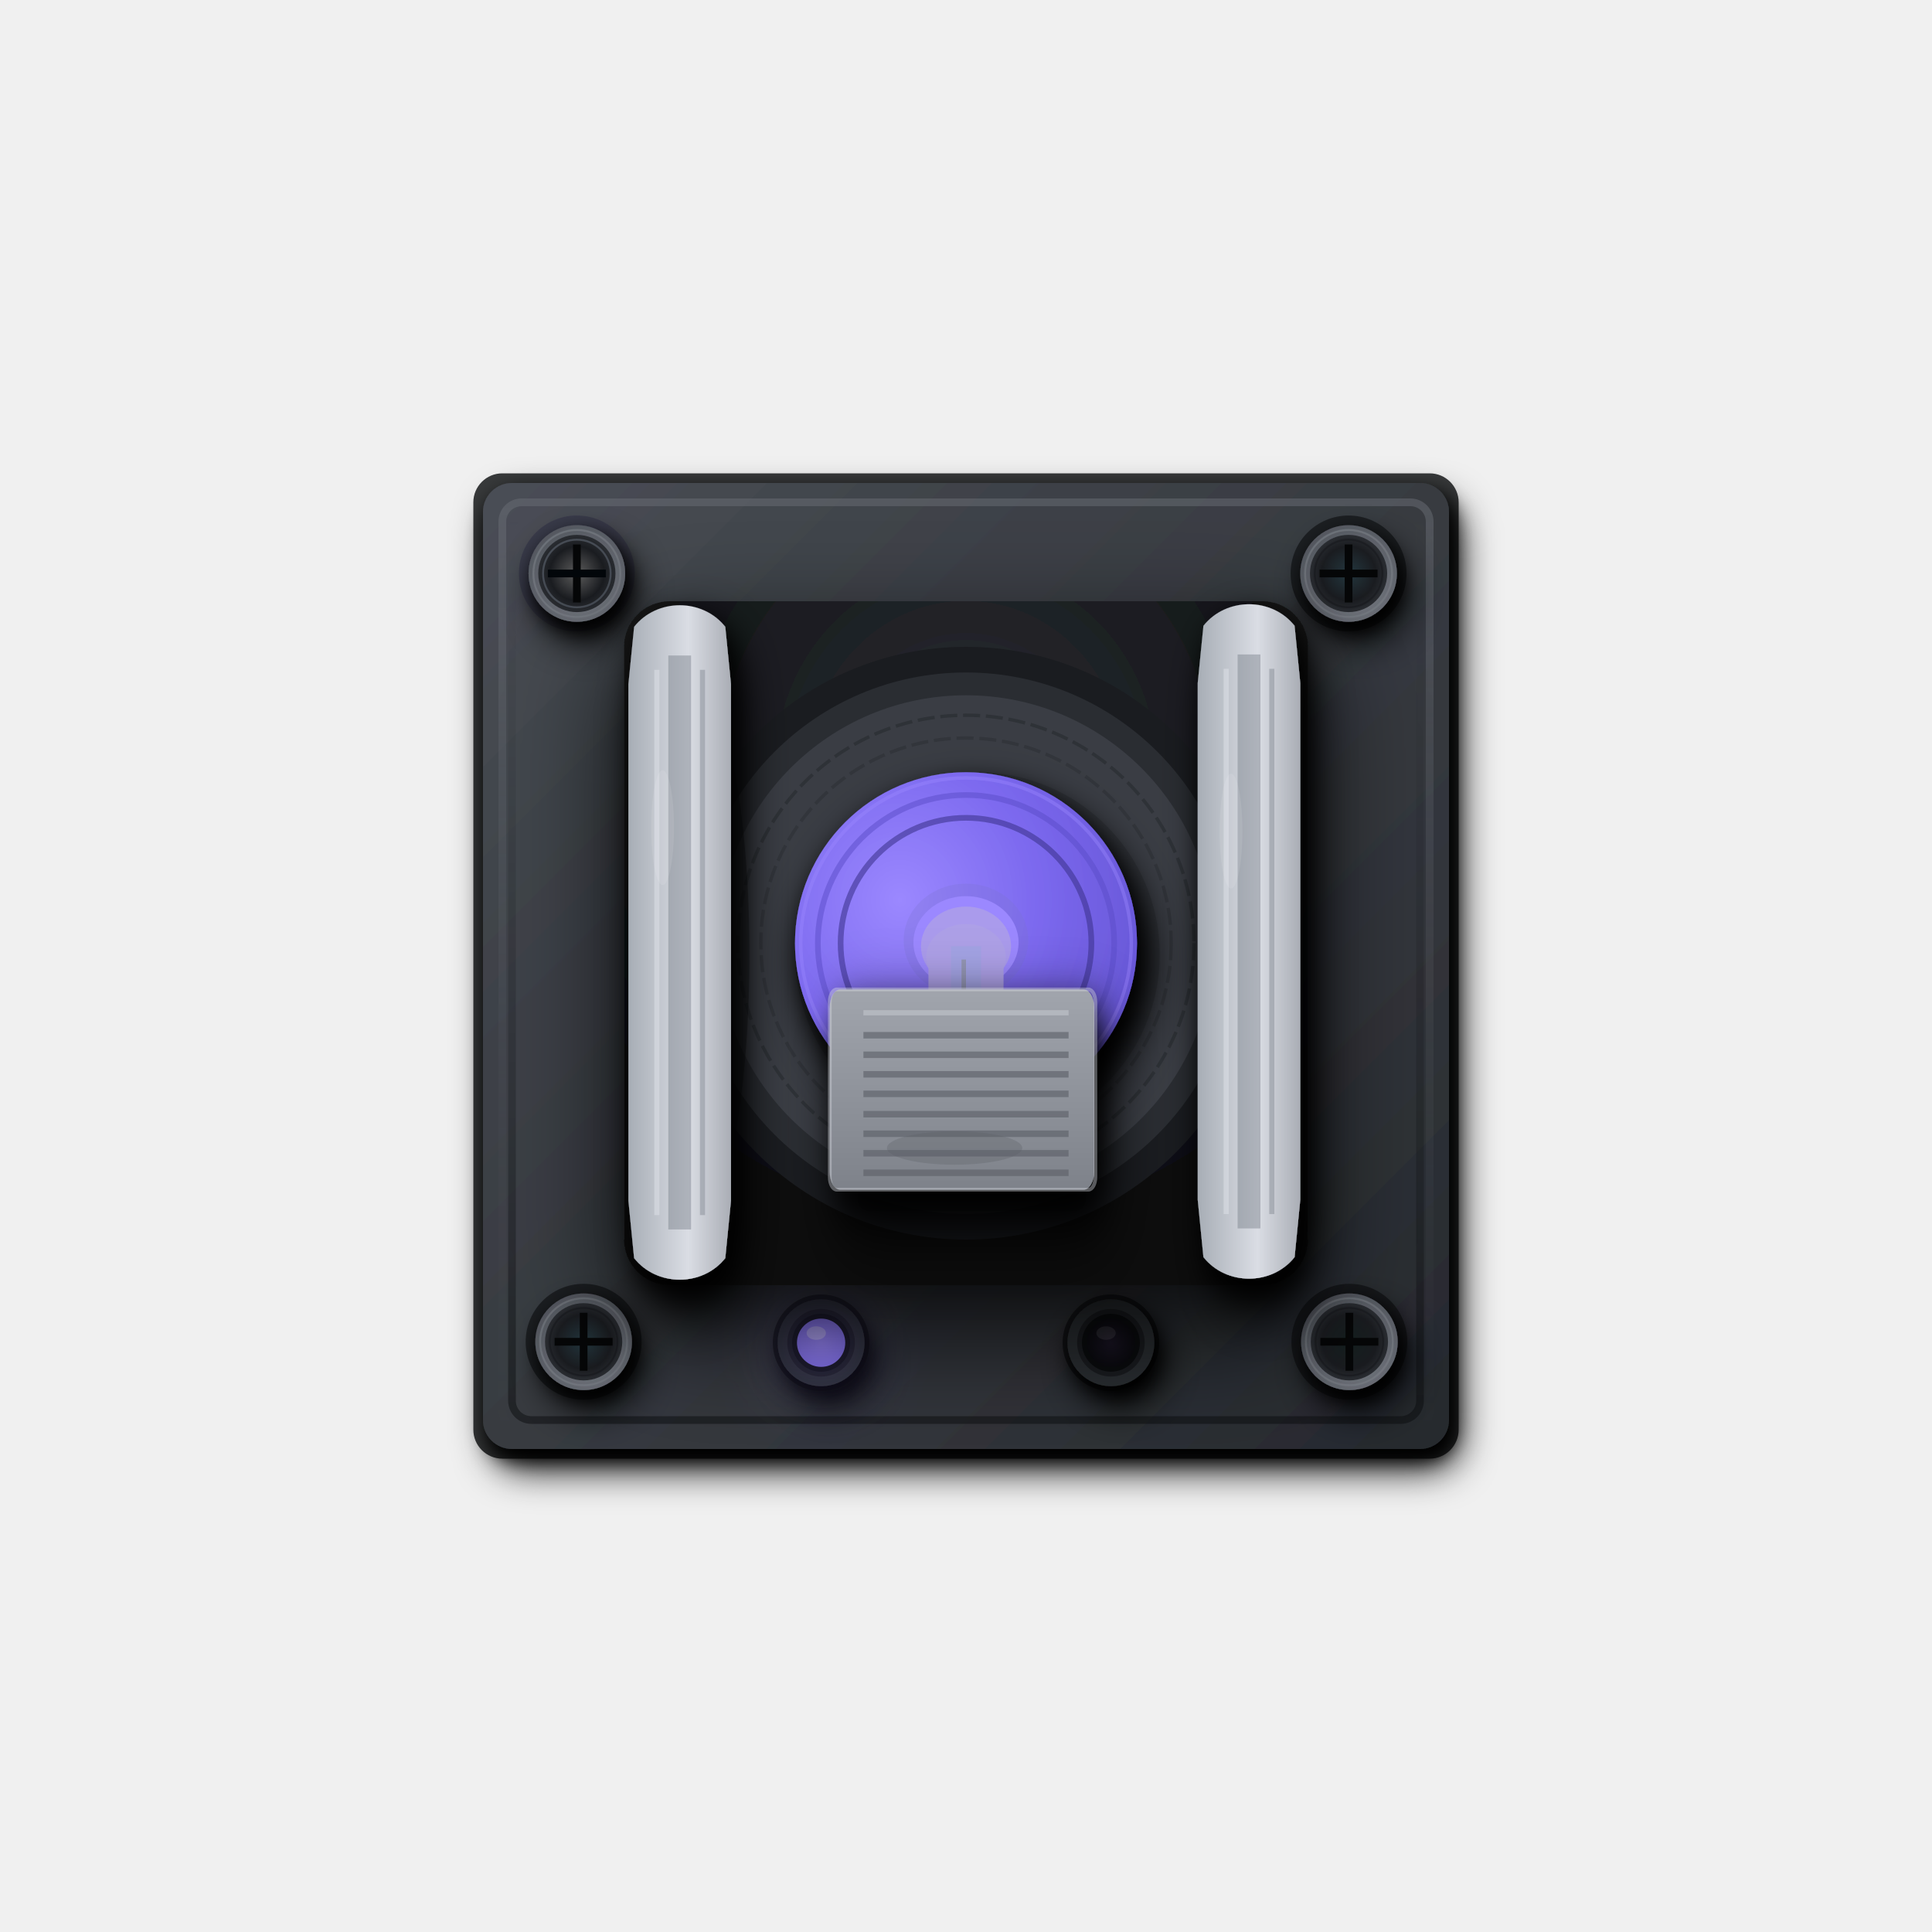
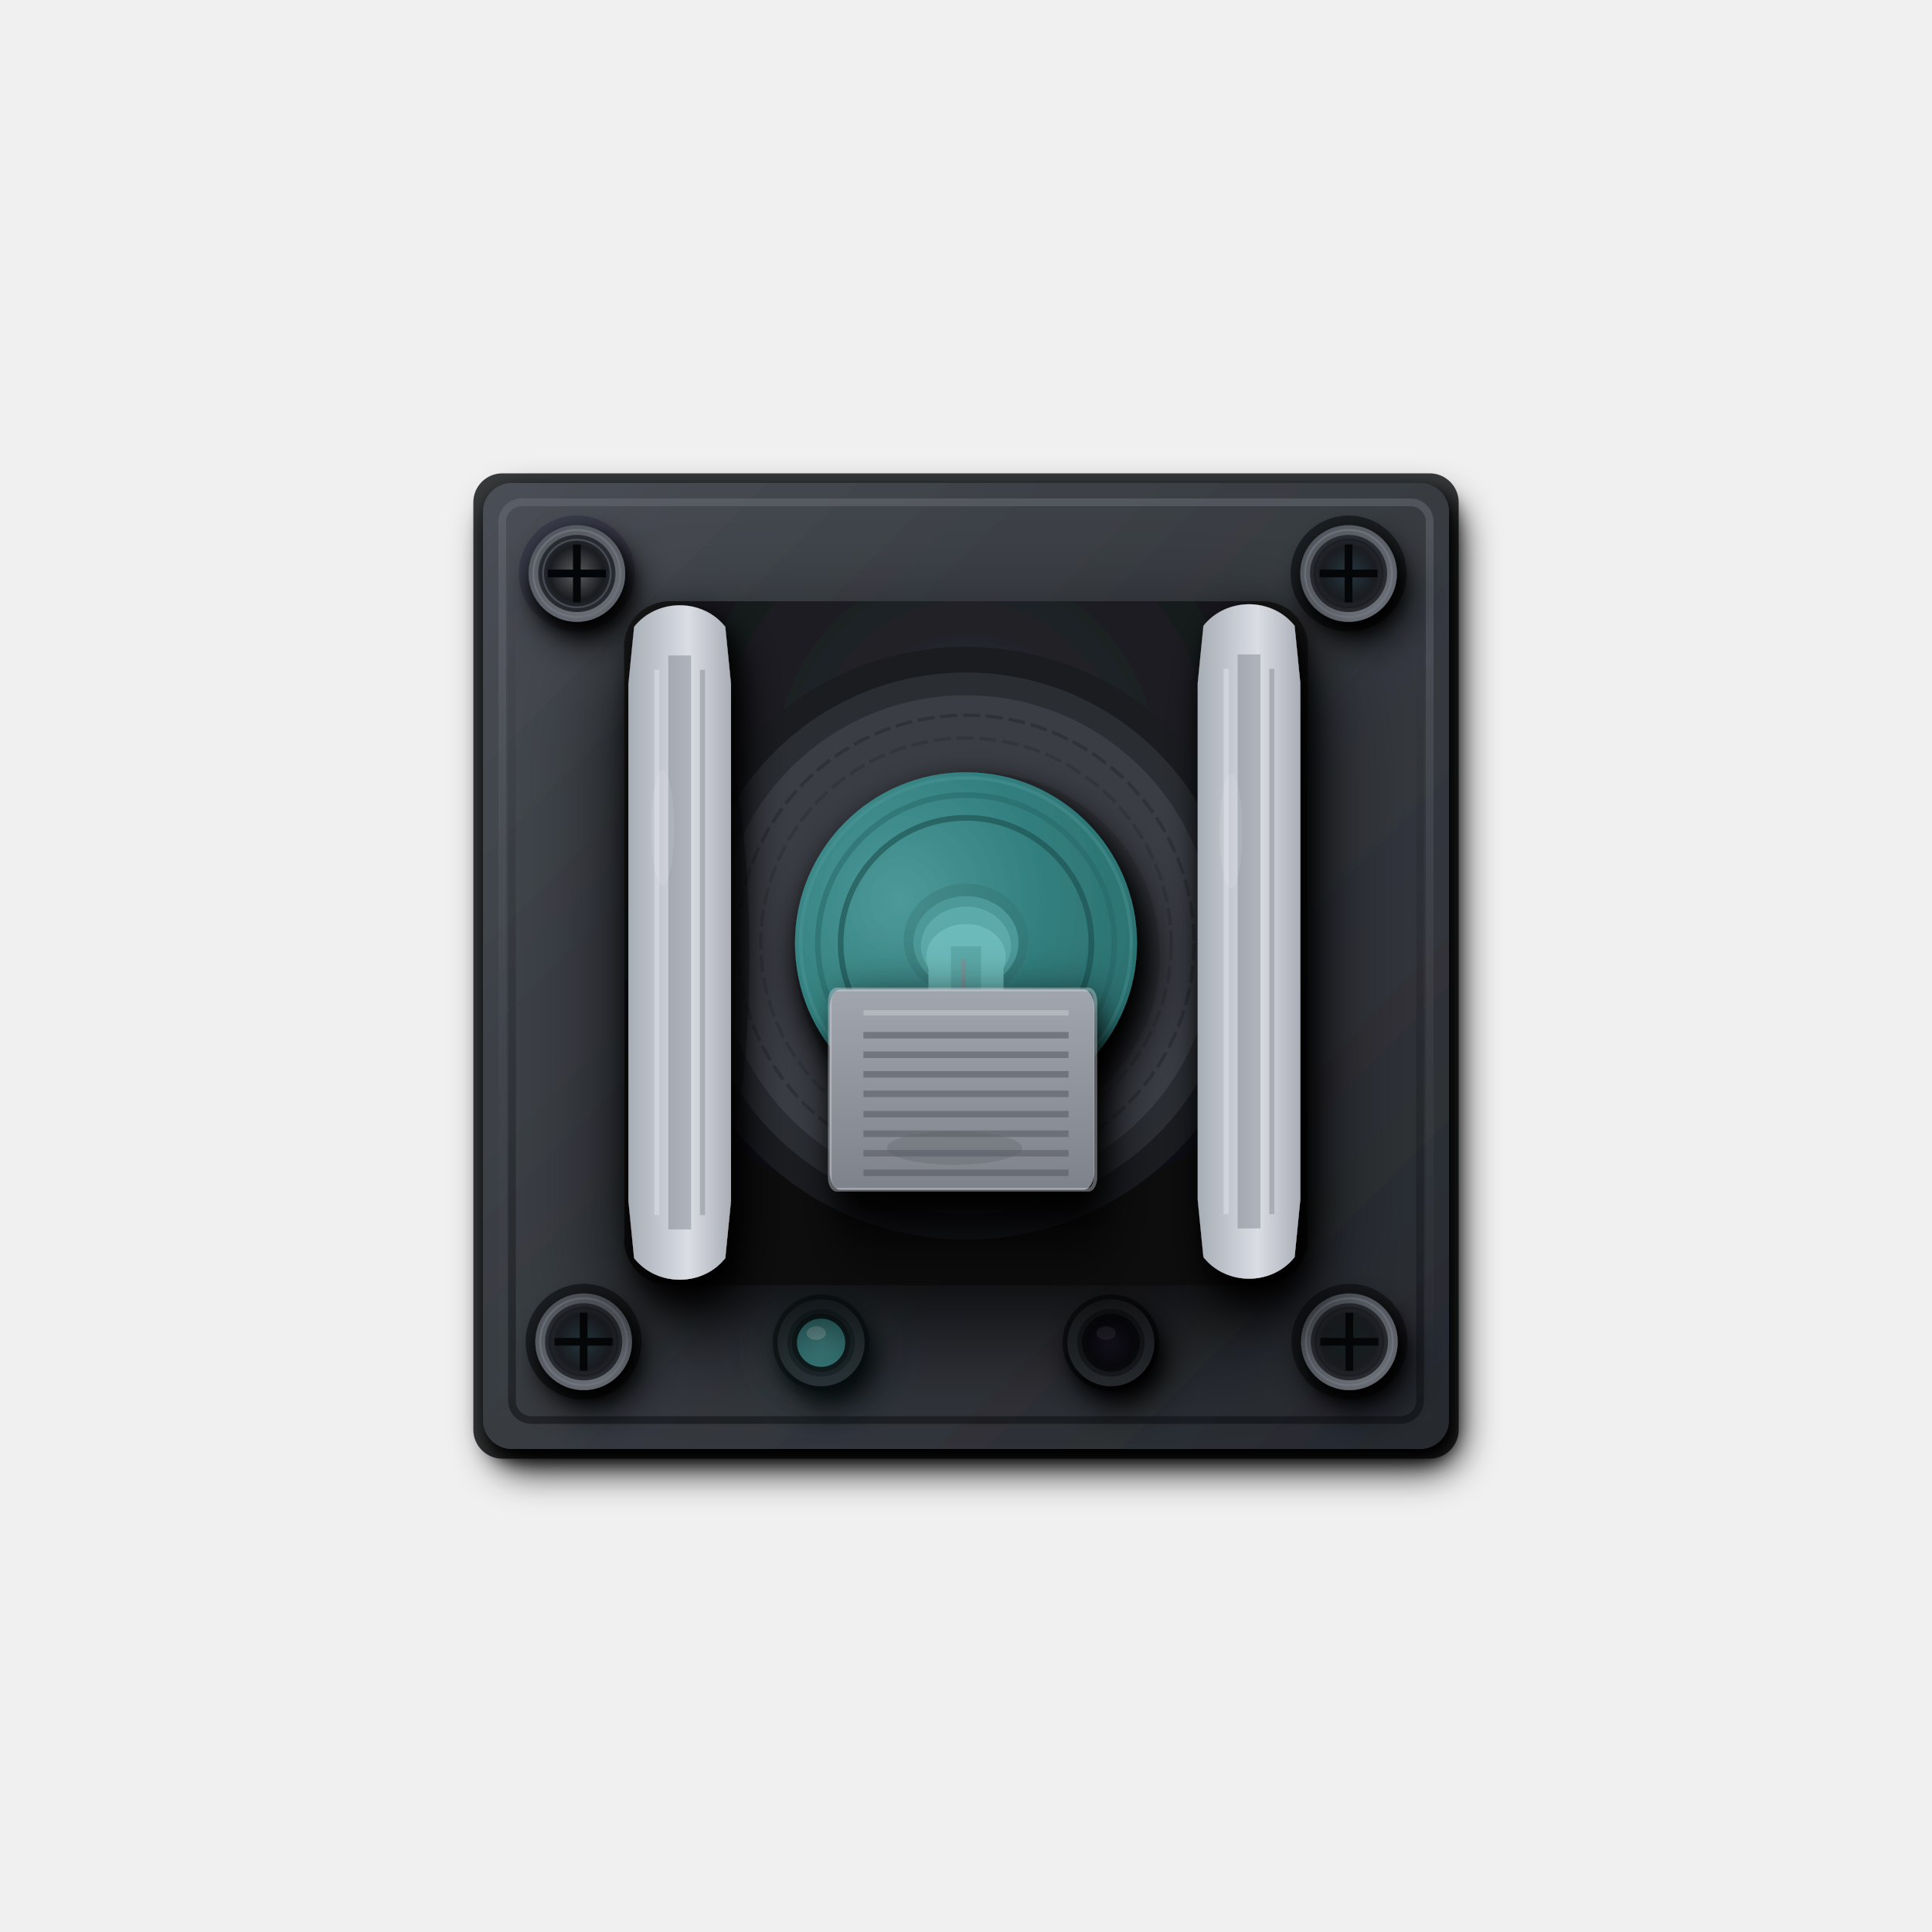
<svg xmlns="http://www.w3.org/2000/svg" xmlns:xlink="http://www.w3.org/1999/xlink" width="200" height="200" viewBox="0 0 200 200" version="1.1" id="svg106">
  <defs id="defs48">
    <radialGradient id="radialGradient112">
      <stop offset="0" style="stop-color:#243840;stop-opacity:1;" id="stop110" />
      <stop offset="70%" style="stop-color:#1a1c20;stop-opacity:1" id="stop111" />
      <stop offset="100%" style="stop-color:#2a2d32;stop-opacity:1" id="stop112" />
    </radialGradient>
    <linearGradient id="plateGradient" x1="0%" y1="0%" x2="100%" y2="100%">
      <stop offset="0%" style="stop-color:#4a4e56;stop-opacity:1" id="stop1" />
      <stop offset="30%" style="stop-color:#3d4147;stop-opacity:1" id="stop2" />
      <stop offset="70%" style="stop-color:#32353b;stop-opacity:1" id="stop3" />
      <stop offset="100%" style="stop-color:#25282d;stop-opacity:1" id="stop4" />
    </linearGradient>
    <linearGradient id="bevelHighlight" x1="0%" y1="0%" x2="0%" y2="100%">
      <stop offset="0%" style="stop-color:#6a6e76;stop-opacity:1" id="stop5" />
      <stop offset="50%" style="stop-color:#5a5e66;stop-opacity:0.5" id="stop6" />
      <stop offset="100%" style="stop-color:#4a4e56;stop-opacity:0" id="stop7" />
    </linearGradient>
    <linearGradient id="bevelShadow" x1="0%" y1="100%" x2="0%" y2="0%">
      <stop offset="0%" style="stop-color:#0a0c0e;stop-opacity:1" id="stop8" />
      <stop offset="50%" style="stop-color:#1a1c20;stop-opacity:0.5" id="stop9" />
      <stop offset="100%" style="stop-color:#2a2d32;stop-opacity:0" id="stop10" />
    </linearGradient>
    <radialGradient id="screwGradient">
      <stop offset="0%" style="stop-color:#7a7e86;stop-opacity:1" id="stop11" />
      <stop offset="40%" style="stop-color:#5a5e66;stop-opacity:1" id="stop12" />
      <stop offset="80%" style="stop-color:#3a3d44;stop-opacity:1" id="stop13" />
      <stop offset="100%" style="stop-color:#2a2d32;stop-opacity:1" id="stop14" />
    </radialGradient>
    <radialGradient id="screwRecess">
      <stop offset="0" style="stop-color:#5f5f5f;stop-opacity:1;" id="stop15" />
      <stop offset="70%" style="stop-color:#1a1c20;stop-opacity:1" id="stop16" />
      <stop offset="100%" style="stop-color:#2a2d32;stop-opacity:1" id="stop17" />
    </radialGradient>
    <radialGradient id="purpleButton" cx="-5.972" cy="-3.69" gradientTransform="matrix(0.9711755,0,0,1.02968,100,108)" fx="-5.972" fy="-3.69" r="42.732" gradientUnits="userSpaceOnUse">
-       <stop offset="0%" style="stop-color:#9b88ff;stop-opacity:1" id="stop18" />
-       <stop offset="30%" style="stop-color:#7b68ee;stop-opacity:1" id="stop19" />
-       <stop offset="70%" style="stop-color:#5a4bc7;stop-opacity:1" id="stop20" />
-       <stop offset="100%" style="stop-color:#3d3490;stop-opacity:1" id="stop21" />
+       <stop offset="0%" style="stop-color:#4d9999;stop-opacity:1" id="stop18" />
+       <stop offset="30%" style="stop-color:#337f7f;stop-opacity:1" id="stop19" />
+       <stop offset="70%" style="stop-color:#266666;stop-opacity:1" id="stop20" />
+       <stop offset="100%" style="stop-color:#1a4d4d;stop-opacity:1" id="stop21" />
    </radialGradient>
    <linearGradient id="flatMetalGradient" x1="-17.959" y1="9.845" x2="-17.959" y2="48.065" gradientTransform="matrix(1.447743,0,0,0.6907304,100,108)" gradientUnits="userSpaceOnUse">
      <stop offset="0%" style="stop-color:#cacdd4;stop-opacity:1" id="stop22" />
      <stop offset="20%" style="stop-color:#a8acb4;stop-opacity:1" id="stop23" />
      <stop offset="50%" style="stop-color:#8a8e96;stop-opacity:1" id="stop24" />
      <stop offset="80%" style="stop-color:#6a6e76;stop-opacity:1" id="stop25" />
      <stop offset="100%" style="stop-color:#5a5e66;stop-opacity:1" id="stop26" />
    </linearGradient>
    <linearGradient id="guardGradient" x1="0%" y1="0%" x2="100%" y2="0%">
      <stop offset="0%" style="stop-color:#5a5e66;stop-opacity:1" id="stop27" />
      <stop offset="15%" style="stop-color:#7a7e86;stop-opacity:1" id="stop28" />
      <stop offset="30%" style="stop-color:#aab0b8;stop-opacity:1" id="stop29" />
      <stop offset="50%" style="stop-color:#dadde4;stop-opacity:1" id="stop30" />
      <stop offset="70%" style="stop-color:#9a9ea6;stop-opacity:1" id="stop31" />
      <stop offset="85%" style="stop-color:#6a6e76;stop-opacity:1" id="stop32" />
      <stop offset="100%" style="stop-color:#4a4e56;stop-opacity:1" id="stop33" />
    </linearGradient>
    <radialGradient id="ledOff" cx="0" cy="0" fx="0" fy="0" r="2.5" gradientUnits="userSpaceOnUse">
      <stop offset="0%" style="stop-color:#1a1525;stop-opacity:1" id="stop34" />
      <stop offset="100%" style="stop-color:#0a0a0f;stop-opacity:1" id="stop35" />
    </radialGradient>
    <radialGradient id="ledPurpleOn" cx="5.9604645e-07" cy="5.9604645e-07" fx="5.9604645e-07" fy="5.9604645e-07" r="12.1" gradientUnits="userSpaceOnUse">
-       <stop offset="0%" style="stop-color:#9b88ff;stop-opacity:1" id="stop36" />
-       <stop offset="40%" style="stop-color:#7b68ee;stop-opacity:1" id="stop37" />
-       <stop offset="100%" style="stop-color:#5a4bc7;stop-opacity:1" id="stop38" />
+       <stop offset="0%" style="stop-color:#4d9999;stop-opacity:1" id="stop36" />
+       <stop offset="40%" style="stop-color:#337f7f;stop-opacity:1" id="stop37" />
+       <stop offset="100%" style="stop-color:#266666;stop-opacity:1" id="stop38" />
    </radialGradient>
    <radialGradient id="recessGradient" cx="-9.151095e-07" cy="-15.241" gradientTransform="matrix(0.9770084,0,0,1.023533,100,108)" fx="-9.151095e-07" fy="-15.241" r="42.988" gradientUnits="userSpaceOnUse">
      <stop offset="0%" style="stop-color:#2a2d32;stop-opacity:1" id="stop39" />
      <stop offset="50%" style="stop-color:#1a1c20;stop-opacity:1" id="stop40" />
      <stop offset="100%" style="stop-color:#0a0c0e;stop-opacity:1" id="stop41" />
    </radialGradient>
    <filter id="multiShadow" x="-0.8" y="-0.8" width="2.767" height="2.933">
      <feGaussianBlur in="SourceAlpha" stdDeviation="1" id="feGaussianBlur41" />
      <feOffset dx="0.5" dy="1" result="shadow1" id="feOffset41" />
      <feGaussianBlur in="SourceAlpha" stdDeviation="2" id="feGaussianBlur42" />
      <feOffset dx="1" dy="2" result="shadow2" id="feOffset42" />
      <feComponentTransfer in="shadow2" id="feComponentTransfer42">
        <feFuncA type="linear" slope="0.3" id="feFuncA42" />
      </feComponentTransfer>
      <feMerge id="feMerge44">
        <feMergeNode in="shadow2" id="feMergeNode42" />
        <feMergeNode in="shadow1" id="feMergeNode43" />
        <feMergeNode in="SourceGraphic" id="feMergeNode44" />
      </feMerge>
    </filter>
    <filter id="deepRecess" x="-0.2" y="-0.2" width="1.4" height="1.467">
      <feGaussianBlur in="SourceAlpha" stdDeviation="5" id="feGaussianBlur44" />
      <feOffset dx="0" dy="4" id="feOffset44" />
      <feComposite operator="out" in2="SourceAlpha" id="feComposite44" />
      <feColorMatrix values="0 0 0 0 0 0 0 0 0 0 0 0 0 0 0 0 0 0 0.8 0" id="feColorMatrix44" />
      <feBlend mode="normal" in2="SourceGraphic" id="feBlend44" />
    </filter>
    <filter id="textEmboss" x="-0.017" y="-0.18" width="1.033" height="1.435">
      <feGaussianBlur in="SourceAlpha" stdDeviation="0.5" id="feGaussianBlur45" />
      <feOffset dx="0" dy="0.5" result="offsetblur" id="feOffset45" />
      <feFlood flood-color="#000000" flood-opacity="0.6" id="feFlood45" />
      <feComposite in2="offsetblur" operator="in" id="feComposite45" />
      <feMerge id="feMerge46">
        <feMergeNode id="feMergeNode45" />
        <feMergeNode in="SourceGraphic" id="feMergeNode46" />
      </feMerge>
    </filter>
    <filter id="ledGlow" x="-1.92" y="-1.92" width="4.84" height="4.84">
      <feGaussianBlur stdDeviation="4" result="coloredBlur" id="feGaussianBlur46" />
      <feMerge id="feMerge48">
        <feMergeNode in="coloredBlur" id="feMergeNode47" />
        <feMergeNode in="SourceGraphic" id="feMergeNode48" />
      </feMerge>
    </filter>
    <linearGradient xlink:href="#guardGradient" id="linearGradient106" x1="-27.531" y1="-25.966" x2="31.06" y2="-25.966" gradientTransform="matrix(0.4249815,0,0,2.353044,75,108)" gradientUnits="userSpaceOnUse" />
    <radialGradient id="screwGradient-8" gradientTransform="scale(0.9722425,1.02855)" cx="0.771" cy="1.458" fx="0.771" fy="1.458" r="13.32" gradientUnits="userSpaceOnUse">
      <stop offset="0%" style="stop-color:#7a7e86;stop-opacity:1" id="stop11-5" />
      <stop offset="40%" style="stop-color:#5a5e66;stop-opacity:1" id="stop12-8" />
      <stop offset="80%" style="stop-color:#3a3d44;stop-opacity:1" id="stop13-9" />
      <stop offset="100%" style="stop-color:#2a2d32;stop-opacity:1" id="stop14-6" />
    </radialGradient>
    <filter id="multiShadow-0" x="-0.72" y="-0.72" width="2.59" height="2.74">
      <feGaussianBlur in="SourceAlpha" stdDeviation="1" id="feGaussianBlur41-4" />
      <feOffset dx="0.5" dy="1" result="shadow1" id="feOffset41-2" />
      <feGaussianBlur in="SourceAlpha" stdDeviation="2" id="feGaussianBlur42-3" />
      <feOffset dx="1" dy="2" result="shadow2" id="feOffset42-3" />
      <feComponentTransfer in="shadow2" id="feComponentTransfer42-7">
        <feFuncA type="linear" slope="0.3" id="feFuncA42-0" />
      </feComponentTransfer>
      <feMerge id="feMerge44-0">
        <feMergeNode in="shadow2" id="feMergeNode42-1" />
        <feMergeNode in="shadow1" id="feMergeNode43-0" />
        <feMergeNode in="SourceGraphic" id="feMergeNode44-3" />
      </feMerge>
    </filter>
    <radialGradient id="screwRecess-0" cx="0" cy="0" fx="0" fy="0" r="4" gradientUnits="userSpaceOnUse">
      <stop offset="0" style="stop-color:#243840;stop-opacity:1;" id="stop15-0" />
      <stop offset="70%" style="stop-color:#1a1c20;stop-opacity:1" id="stop16-3" />
      <stop offset="100%" style="stop-color:#2a2d32;stop-opacity:1" id="stop17-8" />
    </radialGradient>
    <radialGradient id="screwGradient-8-9" gradientTransform="scale(0.9722425,1.02855)" cx="0.771" cy="1.458" fx="0.771" fy="1.458" r="13.32" gradientUnits="userSpaceOnUse">
      <stop offset="0%" style="stop-color:#7a7e86;stop-opacity:1" id="stop11-5-3" />
      <stop offset="40%" style="stop-color:#5a5e66;stop-opacity:1" id="stop12-8-0" />
      <stop offset="80%" style="stop-color:#3a3d44;stop-opacity:1" id="stop13-9-0" />
      <stop offset="100%" style="stop-color:#2a2d32;stop-opacity:1" id="stop14-6-3" />
    </radialGradient>
    <filter id="multiShadow-0-0" x="-0.72" y="-0.72" width="2.59" height="2.74">
      <feGaussianBlur in="SourceAlpha" stdDeviation="1" id="feGaussianBlur41-4-1" />
      <feOffset dx="0.5" dy="1" result="shadow1" id="feOffset41-2-9" />
      <feGaussianBlur in="SourceAlpha" stdDeviation="2" id="feGaussianBlur42-3-8" />
      <feOffset dx="1" dy="2" result="shadow2" id="feOffset42-3-6" />
      <feComponentTransfer in="shadow2" id="feComponentTransfer42-7-9">
        <feFuncA type="linear" slope="0.3" id="feFuncA42-0-0" />
      </feComponentTransfer>
      <feMerge id="feMerge44-0-1">
        <feMergeNode in="shadow2" id="feMergeNode42-1-6" />
        <feMergeNode in="shadow1" id="feMergeNode43-0-4" />
        <feMergeNode in="SourceGraphic" id="feMergeNode44-3-4" />
      </feMerge>
    </filter>
    <radialGradient id="screwRecess-0-8" cx="0" cy="0" fx="0" fy="0" r="4" gradientUnits="userSpaceOnUse">
      <stop offset="0" style="stop-color:#152020;stop-opacity:1;" id="stop15-0-6" />
      <stop offset="70%" style="stop-color:#1a1c20;stop-opacity:1" id="stop16-3-1" />
      <stop offset="100%" style="stop-color:#2a2d32;stop-opacity:1" id="stop17-8-4" />
    </radialGradient>
    <radialGradient xlink:href="#screwGradient" id="radialGradient107" gradientTransform="scale(0.9711755,1.02968)" cx="0.858" cy="1.619" fx="0.858" fy="1.619" r="14.244" gradientUnits="userSpaceOnUse" />
    <radialGradient xlink:href="#screwRecess" id="radialGradient108" cx="0" cy="0" fx="0" fy="0" r="4" gradientUnits="userSpaceOnUse" />
    <radialGradient xlink:href="#screwGradient" id="radialGradient109" gradientTransform="scale(0.9711755,1.02968)" cx="0.858" cy="1.619" fx="0.858" fy="1.619" r="14.244" gradientUnits="userSpaceOnUse" />
    <radialGradient xlink:href="#radialGradient112" id="radialGradient110" cx="0" cy="0" fx="0" fy="0" r="4" gradientUnits="userSpaceOnUse" />
    <filter id="multiShadow-5" x="-0.8" y="-0.153" width="2.767" height="1.37">
      <feGaussianBlur in="SourceAlpha" stdDeviation="1" id="feGaussianBlur41-5" />
      <feOffset dx="0.5" dy="1" result="shadow1" id="feOffset41-1" />
      <feGaussianBlur in="SourceAlpha" stdDeviation="2" id="feGaussianBlur42-1" />
      <feOffset dx="1" dy="2" result="shadow2" id="feOffset42-2" />
      <feComponentTransfer in="shadow2" id="feComponentTransfer42-2">
        <feFuncA type="linear" slope="0.3" id="feFuncA42-9" />
      </feComponentTransfer>
      <feMerge id="feMerge44-4">
        <feMergeNode in="shadow2" id="feMergeNode42-3" />
        <feMergeNode in="shadow1" id="feMergeNode43-4" />
        <feMergeNode in="SourceGraphic" id="feMergeNode44-1" />
      </feMerge>
    </filter>
    <linearGradient xlink:href="#guardGradient" id="linearGradient110" gradientUnits="userSpaceOnUse" gradientTransform="matrix(0.4249815,0,0,2.353044,75,108)" x1="-27.531" y1="-25.966" x2="31.06" y2="-25.966" />
  </defs>
  <rect x="49" y="49" width="102" height="102" rx="3" ry="3" fill="#0a0c0e" opacity="0.8" id="rect48" style="display:inline" />
  <rect x="50" y="50" width="100" height="100" rx="3" ry="3" fill="url(#plateGradient)" filter="url(#multiShadow)" id="rect49" />
  <rect x="52" y="52" width="96" height="96" rx="2" ry="2" fill="none" stroke="url(#bevelHighlight)" stroke-width="0.8" opacity="0.5" id="rect50" style="display:inline" />
  <rect x="53" y="53" width="94" height="94" rx="2" ry="2" fill="none" stroke="url(#bevelShadow)" stroke-width="0.8" opacity="0.5" id="rect51" style="display:inline" />
  <g transform="translate(59.71667,59.36667)" id="g55" style="display:inline">
    <circle r="6" fill="#0a0c0e" opacity="0.6" id="circle51" cx="0" cy="0" style="display:inline;fill:#313145;fill-opacity:1" />
    <circle r="5" fill="url(#screwGradient)" filter="url(#multiShadow)" id="circle52" style="display:inline;fill:url(#radialGradient107)" cx="0" cy="0" />
    <circle r="4" fill="url(#screwRecess)" id="circle53" style="display:inline;fill:url(#radialGradient108)" cx="0" cy="0" />
    <rect x="-0.4" y="-3" width="0.8" height="6" fill="#050607" id="rect53" />
    <rect x="-3" y="-0.4" width="6" height="0.8" fill="#050607" id="rect54" style="display:inline;fill:#02060a;fill-opacity:1" />
    <circle r="4.5" fill="none" stroke="#7a7e86" stroke-width="0.2" opacity="0.6" id="circle54" cx="0" cy="0" style="display:inline" />
    <circle r="3.5" fill="none" stroke="#1a1c20" stroke-width="0.2" opacity="0.8" id="circle55" cx="0" cy="0" style="display:inline;stroke:#4f555f;stroke-opacity:1" />
  </g>
  <g transform="translate(60.41667,138.9)" id="g55-6" style="display:inline">
    <circle r="6" fill="#0a0c0e" opacity="0.6" id="circle51-0" cx="0" cy="0" />
    <circle r="5" fill="url(#screwGradient)" filter="url(#multiShadow)" id="circle52-4" cx="0" cy="0" style="display:inline;fill:url(#screwGradient-8);filter:url(#multiShadow-0)" />
    <circle r="4" fill="url(#screwRecess)" id="circle53-0" cx="0" cy="0" style="display:inline;fill:url(#screwRecess-0)" />
    <rect x="-0.4" y="-3" width="0.8" height="6" fill="#050607" id="rect53-9" style="display:inline" />
    <rect x="-3" y="-0.4" width="6" height="0.8" fill="#050607" id="rect54-2" />
    <circle r="4.5" fill="none" stroke="#7a7e86" stroke-width="0.2" opacity="0.6" id="circle54-4" cx="0" cy="0" />
    <circle r="3.5" fill="none" stroke="#1a1c20" stroke-width="0.2" opacity="0.8" id="circle55-9" cx="0" cy="0" />
  </g>
  <g transform="translate(139.6868,138.9)" id="g55-6-8" style="display:inline">
    <circle r="6" fill="#0a0c0e" opacity="0.6" id="circle51-0-1" cx="0" cy="0" />
    <circle r="5" fill="url(#screwGradient)" filter="url(#multiShadow)" id="circle52-4-0" cx="0" cy="0" style="fill:url(#screwGradient-8-9);filter:url(#multiShadow-0-0)" />
    <circle r="4" fill="url(#screwRecess)" id="circle53-0-3" cx="0" cy="0" style="display:inline;fill:url(#screwRecess-0-8)" />
    <rect x="-0.4" y="-3" width="0.8" height="6" fill="#050607" id="rect53-9-1" />
    <rect x="-3" y="-0.4" width="6" height="0.8" fill="#050607" id="rect54-2-1" />
    <circle r="4.5" fill="none" stroke="#7a7e86" stroke-width="0.2" opacity="0.6" id="circle54-4-5" cx="0" cy="0" />
    <circle r="3.5" fill="none" stroke="#1a1c20" stroke-width="0.2" opacity="0.8" id="circle55-9-0" cx="0" cy="0" />
  </g>
  <g transform="translate(139.6035,59.36667)" id="g60" style="display:inline">
    <circle r="6" fill="#0a0c0e" opacity="0.6" id="circle56" cx="0" cy="0" />
    <circle r="5" fill="url(#screwGradient)" filter="url(#multiShadow)" id="circle57" style="fill:url(#radialGradient109)" cx="0" cy="0" />
    <circle r="4" fill="url(#screwRecess)" id="circle58" style="display:inline;fill:url(#radialGradient110)" cx="0" cy="0" />
    <rect x="-0.4" y="-3" width="0.8" height="6" fill="#050607" id="rect58" />
    <rect x="-3" y="-0.4" width="6" height="0.8" fill="#050607" id="rect59" />
    <circle r="4.5" fill="none" stroke="#7a7e86" stroke-width="0.2" opacity="0.6" id="circle59" cx="0" cy="0" style="display:inline" />
    <circle r="3.5" fill="none" stroke="#1a1c20" stroke-width="0.2" opacity="0.8" id="circle60" cx="0" cy="0" style="display:inline" />
  </g>
  <text x="100" y="84" font-family="Arial, sans-serif" font-size="7px" font-weight="400" letter-spacing="0.3" text-anchor="middle" fill="#7a7e86" id="text71" style="display:inline">FIELD 1</text>
  <g transform="translate(85,139)" id="g75" style="display:inline">
    <circle r="5" fill="#0a0c0e" opacity="0.7" id="circle71" cx="0" cy="0" />
    <circle r="4.5" fill="#2a2d32" filter="url(#multiShadow)" id="circle72" cx="0" cy="0" />
    <circle r="3.5" fill="#1a1c20" id="circle73" cx="0" cy="0" />
    <circle r="3" fill="#0a0c0e" id="circle74" cx="0" cy="0" />
    <circle r="2.5" fill="url(#ledPurpleOn)" filter="url(#ledGlow)" id="circle75" style="fill:url(#ledPurpleOn)" cx="0" cy="0" />
    <ellipse cx="-0.5" cy="-1" rx="1" ry="0.7" fill="#ffffff" opacity="0.3" id="ellipse75" />
  </g>
  <g transform="translate(115,139)" id="g80" style="display:inline">
    <circle r="5" fill="#0a0c0e" opacity="0.7" id="circle76" cx="0" cy="0" />
    <circle r="4.5" fill="#2a2d32" filter="url(#multiShadow)" id="circle77" cx="0" cy="0" />
    <circle r="3.5" fill="#1a1c20" id="circle78" cx="0" cy="0" />
    <circle r="3" fill="#0a0c0e" id="circle79" cx="0" cy="0" />
    <circle r="2.5" fill="url(#ledOff)" id="circle80" style="fill:url(#ledOff)" cx="0" cy="0" />
    <ellipse cx="-0.5" cy="-1" rx="1" ry="0.7" fill="#ffffff" opacity="0.1" id="ellipse80" />
  </g>
  <g id="assemblyScaleOff" transform="translate(100,100) scale(1.18) translate(-100,-100) translate(0,-10)">
    <rect x="70" y="78" width="60" height="60" rx="4" ry="4" fill="url(#recessGradient)" filter="url(#deepRecess)" id="rect81" style="display:inline;fill:url(#recessGradient)" />
    <circle r="26" fill="#1a1c20" id="circle81" cx="100" cy="108" style="display:inline" />
    <circle r="24" fill="#2a2d32" stroke="#1a1c20" stroke-width="0.5" id="circle82" cx="100" cy="108" style="display:inline" />
    <circle r="22" fill="#3a3d44" stroke="#2a2d32" stroke-width="0.5" id="circle83" cx="100" cy="108" style="display:inline" />
    <circle r="20" fill="none" stroke="#2a2d32" stroke-width="0.3" stroke-dasharray="1.5, 0.5" opacity="0.7" id="circle84" cx="100" cy="108" style="display:inline" />
    <circle r="18" fill="none" stroke="#2a2d32" stroke-width="0.3" stroke-dasharray="1.5, 0.5" opacity="0.5" id="circle85" cx="100" cy="108" style="display:inline" />
    <circle r="16" fill="#2a2d32" opacity="0.5" id="circle86" cx="101" cy="109" style="display:inline" />
    <circle r="15" fill="url(#purpleButton)" filter="url(#multiShadow)" id="circle87" style="display:inline;fill:url(#purpleButton)" cx="100" cy="108" />
-     <circle r="14.5" fill="none" stroke="#9b88ff" stroke-width="0.3" opacity="0.4" id="circle88" cx="100" cy="108" style="display:inline" />
-     <circle r="13" fill="none" stroke="#5a4bc7" stroke-width="0.5" opacity="0.5" id="circle89" cx="100" cy="108" style="display:inline" />
-     <circle r="11" fill="none" stroke="#3d3490" stroke-width="0.5" opacity="0.6" id="circle90" cx="100" cy="108" style="display:inline" />
-     <ellipse fill="#1a1c20" id="circle91" cx="100" cy="107.74" style="display:inline;opacity:0.264;fill:#7a72cd;fill-opacity:1;stroke-width:1.302" rx="5.467" ry="4.963" />
-     <ellipse fill="#0a0c0e" id="circle92" cx="100" cy="107.936" style="display:inline;fill:#9b88ff;fill-opacity:1;stroke-width:1.237" rx="4.611" ry="4.062" />
-     <ellipse fill="#050607" id="circle93" cx="100" cy="108.269" style="display:inline;fill:#aa9bec;fill-opacity:1;stroke-width:1.237" rx="3.952" ry="3.482" />
-     <ellipse fill="#050607" id="circle93-5" cx="100" cy="109.217" style="display:inline;fill:#ada0e7;fill-opacity:1;stroke-width:1.061" rx="3.491" ry="2.902" />
+     <circle r="14.5" fill="none" stroke="#4d9999" stroke-width="0.3" opacity="0.4" id="circle88" cx="100" cy="108" style="display:inline" />
+     <circle r="13" fill="none" stroke="#266666" stroke-width="0.5" opacity="0.5" id="circle89" cx="100" cy="108" style="display:inline" />
+     <circle r="11" fill="none" stroke="#1a4d4d" stroke-width="0.5" opacity="0.6" id="circle90" cx="100" cy="108" style="display:inline" />
+     <ellipse fill="#1a1c20" id="circle91" cx="100" cy="107.74" style="display:inline;opacity:0.264;fill:#336666;fill-opacity:1;stroke-width:1.302" rx="5.467" ry="4.963" />
+     <ellipse fill="#0a0c0e" id="circle92" cx="100" cy="107.936" style="display:inline;fill:#4d9999;fill-opacity:1;stroke-width:1.237" rx="4.611" ry="4.062" />
+     <ellipse fill="#050607" id="circle93" cx="100" cy="108.269" style="display:inline;fill:#5daaaa;fill-opacity:1;stroke-width:1.237" rx="3.952" ry="3.482" />
+     <ellipse fill="#050607" id="circle93-5" cx="100" cy="109.217" style="display:inline;fill:#6dbbbb;fill-opacity:1;stroke-width:1.061" rx="3.491" ry="2.902" />
    <ellipse cx="76" cy="109" rx="5" ry="24" fill="#0a0c0e" opacity="0.4" id="ellipse93" style="display:inline" />
    <path d="m 79,86 c -2,-2 -6,-2 -8,0 l -0.5,4 v 36 l 0.5,4 c 2,2 6,2 8,0 l 0.5,-4 V 90 Z" fill="url(#guardGradient)" filter="url(#multiShadow)" id="path93" style="display:inline;fill:url(#linearGradient106)" transform="matrix(1,0,0,1.258824,-0.1166666,-28.01765)" />
    <rect x="73.883" y="82.759" width="2" height="50.353" fill="#3a3d44" opacity="0.4" id="rect93" style="display:inline;fill:#6c727d;fill-opacity:1;stroke-width:1.122" />
    <line x1="72.883" y1="84.018" x2="72.883" y2="131.853" stroke="#dadde4" stroke-width="0.449" opacity="0.6" id="line93" style="display:inline" />
    <line x1="76.883" y1="84.018" x2="76.883" y2="131.853" stroke="#5a5e66" stroke-width="0.449" opacity="0.5" id="line94" style="display:inline;stroke:#878d98;stroke-opacity:1" />
    <ellipse cx="73.383" cy="97.865" rx="1" ry="5.035" fill="#ffffff" opacity="0.1" id="ellipse94" style="display:inline;stroke-width:1.122" />
    <path d="m 79,86 c -2,-2 -6,-2 -8,0 l -0.5,4 v 36 l 0.5,4 c 2,2 6,2 8,0 l 0.5,-4 V 90 Z" fill="url(#guardGradient)" filter="url(#multiShadow)" id="path93-4" style="display:inline;fill:url(#linearGradient110);filter:url(#multiShadow-5)" transform="matrix(1,0,0,1.258824,49.82788,-28.10703)" />
    <rect x="123.828" y="82.669" width="2" height="50.353" fill="#3a3d44" opacity="0.4" id="rect93-3" style="display:inline;fill:#6c727d;fill-opacity:1;stroke-width:1.122" />
    <line x1="122.828" y1="83.928" x2="122.828" y2="131.764" stroke="#dadde4" stroke-width="0.449" opacity="0.6" id="line93-4" style="display:inline" />
    <line x1="126.828" y1="83.928" x2="126.828" y2="131.764" stroke="#5a5e66" stroke-width="0.449" opacity="0.5" id="line94-3" style="display:inline;stroke:#878d98;stroke-opacity:1" />
    <ellipse cx="123.25" cy="98.165" rx="1" ry="5.035" fill="#ffffff" opacity="0.1" id="ellipse94-1" style="display:inline;stroke-width:1.122" />
-     <rect x="96.706" y="108.269" width="6.587" height="16.25" fill="#4a4e56" opacity="0.8" id="rect96" style="display:inline;opacity:1;fill:#ada0e7;fill-opacity:1;stroke-width:1.596" />
-     <rect x="98.683" y="108.269" width="2.635" height="16.25" fill="#6a6e76" id="rect97" style="display:inline;fill:#a3a3e4;fill-opacity:1;stroke-width:1.237" />
+     <rect x="96.706" y="108.269" width="6.587" height="16.25" fill="#4a4e56" opacity="0.8" id="rect96" style="display:inline;opacity:1;fill:#6dbbbb;fill-opacity:1;stroke-width:1.596" />
+     <rect x="98.683" y="108.269" width="2.635" height="16.25" fill="#6a6e76" id="rect97" style="display:inline;fill:#5daaaa;fill-opacity:1;stroke-width:1.237" />
    <rect x="99.605" y="109.43" width="0.395" height="13.928" fill="#8a8e96" opacity="0.6" id="rect98" style="display:inline;stroke-width:1.237" />
    <rect x="90.5" y="123.5" width="20" height="8" rx="1" ry="1" fill="#0a0c0e" opacity="0.4" id="rect99" style="display:inline" />
    <rect x="90" y="122" width="20" height="9" rx="0.8" ry="0.8" fill="url(#flatMetalGradient)" filter="url(#multiShadow)" id="rect100" style="display:inline;fill:url(#flatMetalGradient)" transform="matrix(1.159458,0,0,1.952153,-16.30183,-126.1067)" />
    <rect x="88.049" y="112.056" width="23.301" height="17.569" rx="0.613" ry="1.098" fill="none" stroke="#dadde4" stroke-width="0.328" opacity="0.4" id="rect101" style="display:inline" />
    <g opacity="0.6" id="g104" transform="matrix(1.125,0,0,1.142565,100,104.719)" style="display:inline">
      <line x1="-8" y1="16" x2="8" y2="16" stroke="#5a5e66" stroke-width="0.5" id="line101" />
      <line x1="-8" y1="17.5" x2="8" y2="17.5" stroke="#5a5e66" stroke-width="0.5" id="line102" />
      <line x1="-8" y1="19" x2="8" y2="19" stroke="#5a5e66" stroke-width="0.5" id="line103" />
      <line x1="-8" y1="20.5" x2="8" y2="20.5" stroke="#5a5e66" stroke-width="0.5" id="line104" />
    </g>
    <g opacity="0.6" id="g104-2" transform="matrix(1.125,0,0,1.142565,100,97.79345)" style="display:inline">
      <line x1="-8" y1="16" x2="8" y2="16" stroke="#5a5e66" stroke-width="0.5" id="line101-5" />
      <line x1="-8" y1="17.5" x2="8" y2="17.5" stroke="#5a5e66" stroke-width="0.5" id="line102-6" />
      <line x1="-8" y1="19" x2="8" y2="19" stroke="#5a5e66" stroke-width="0.5" id="line103-7" />
      <line x1="-8" y1="20.5" x2="8" y2="20.5" stroke="#5a5e66" stroke-width="0.5" id="line104-2" />
    </g>
    <rect x="91" y="113.875" width="18" height="0.457" fill="#cacdd4" opacity="0.5" id="rect104" style="display:inline;stroke-width:1.069" />
    <ellipse cx="99" cy="125.967" rx="5.935" ry="1.468" fill="#5a5e66" opacity="0.3" id="ellipse104" style="display:inline;stroke-width:1.704" />
  </g>
</svg>
